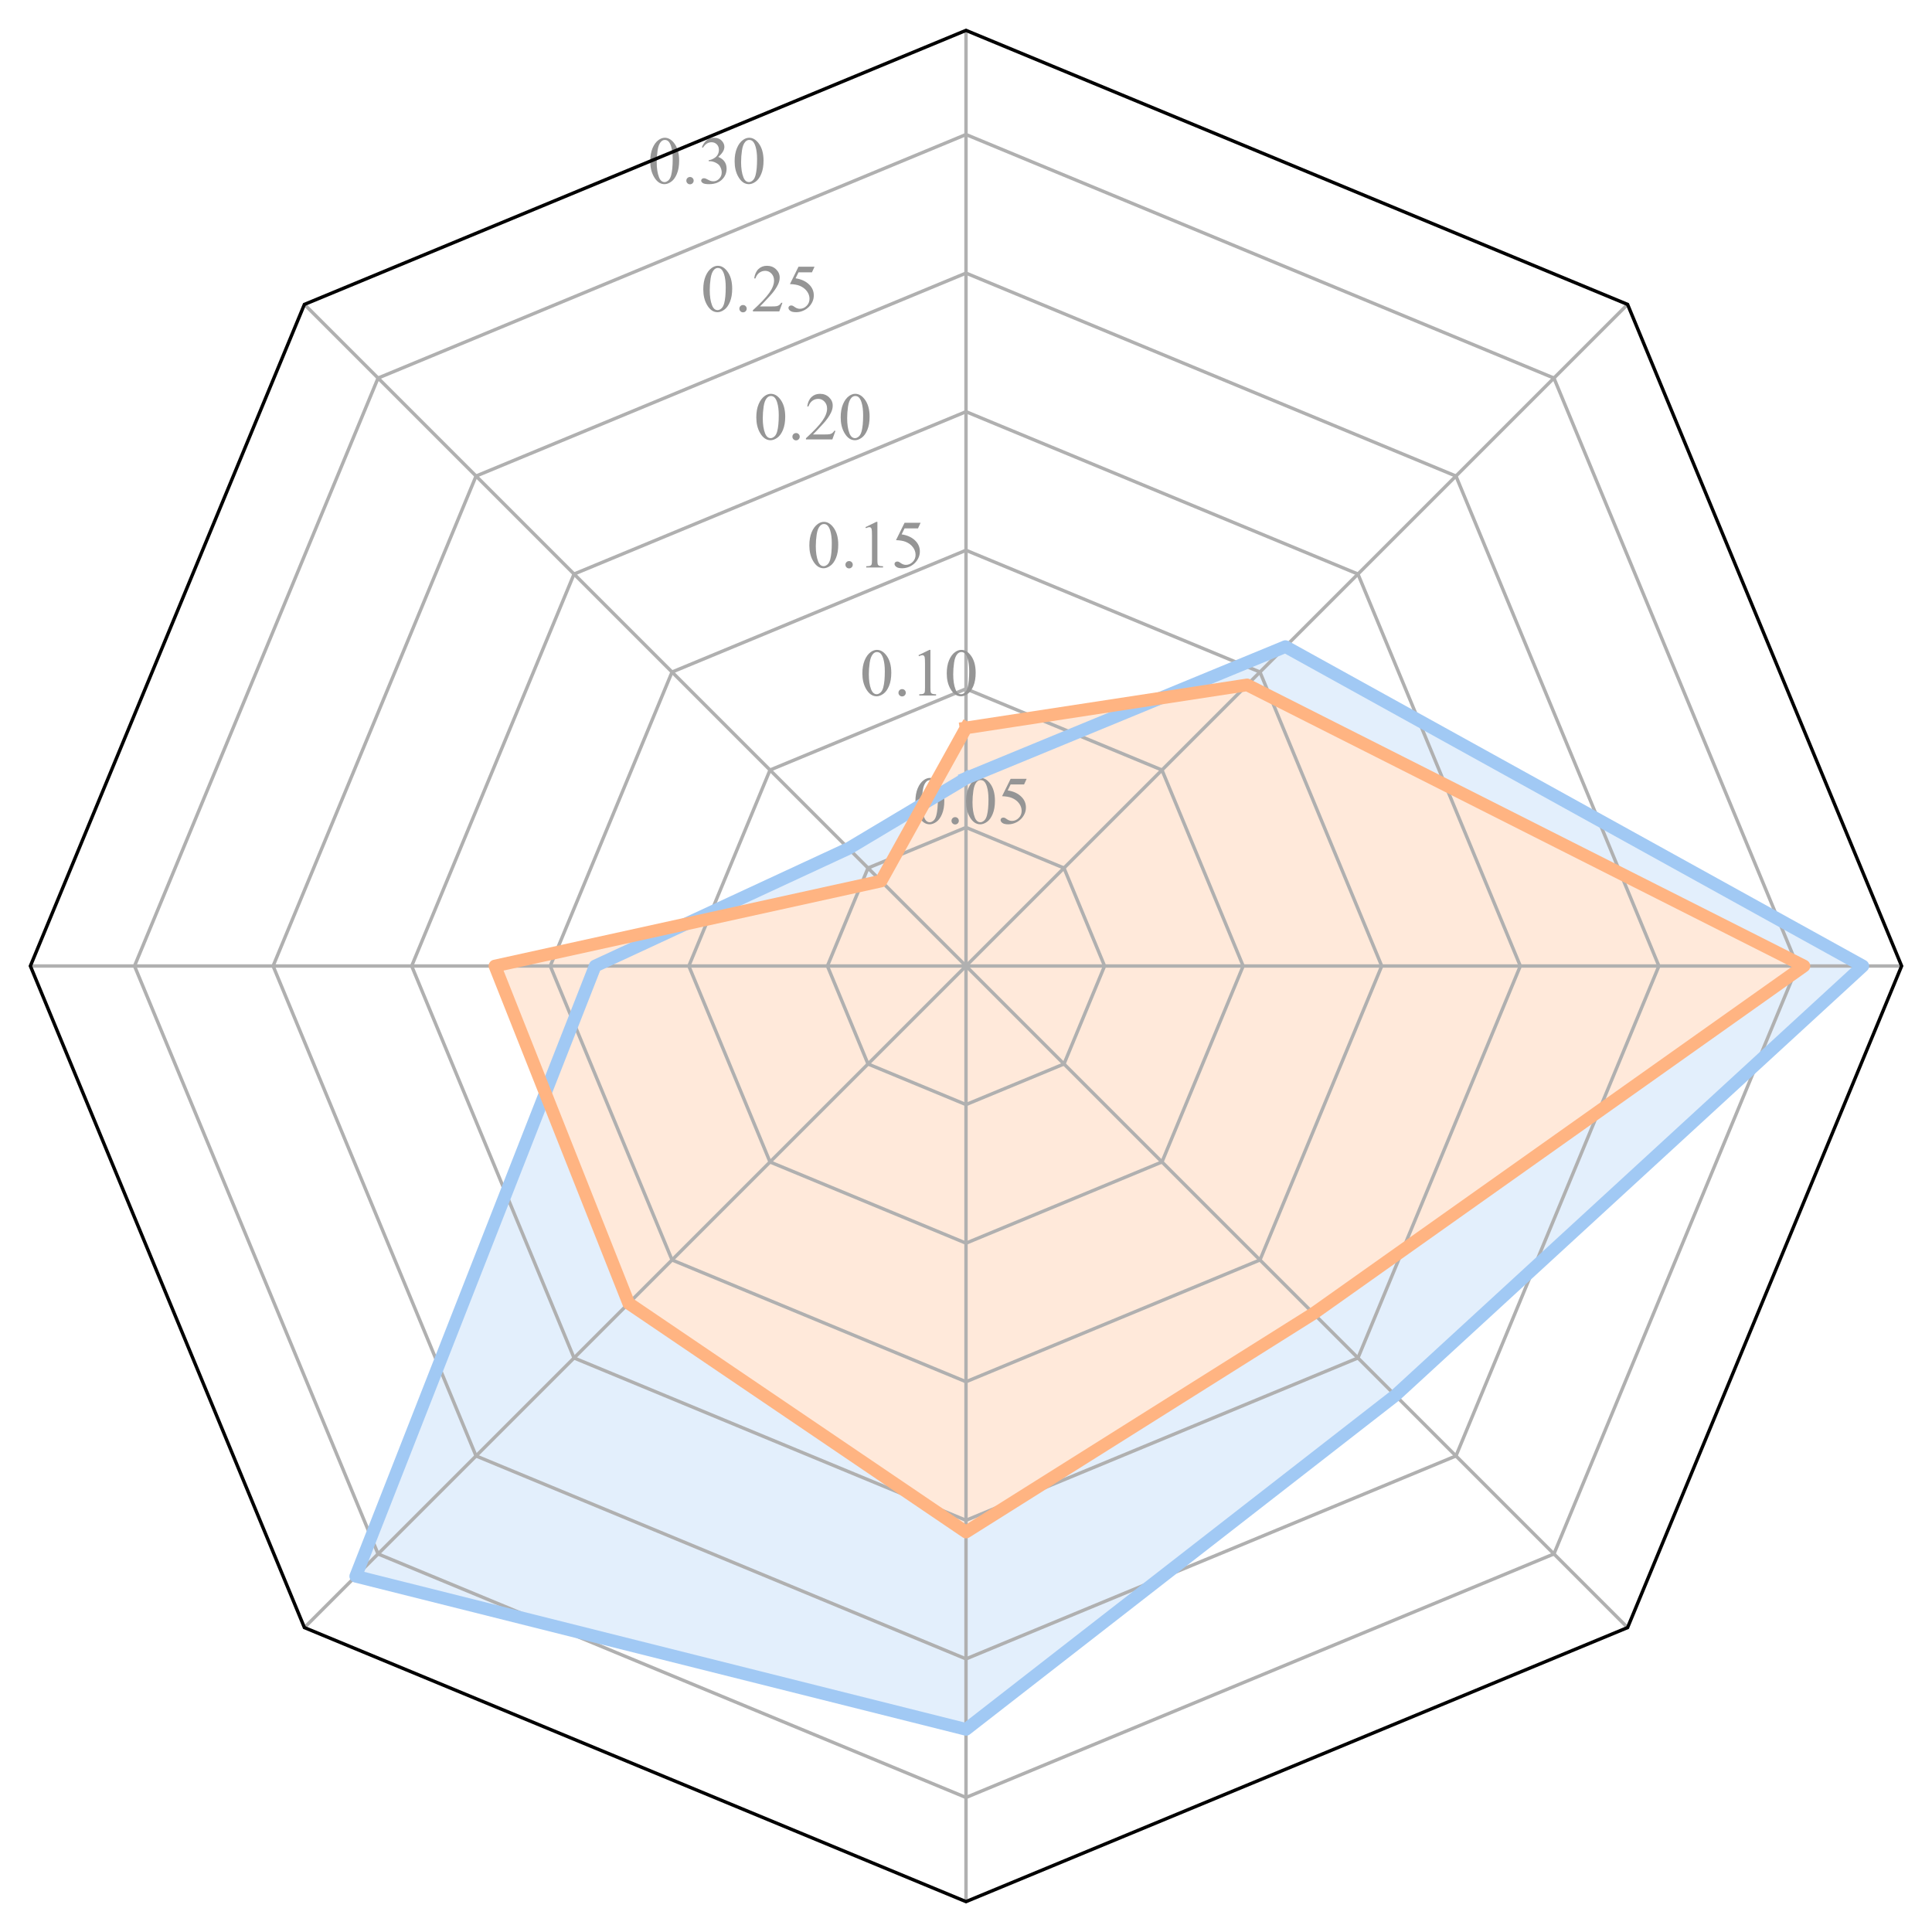
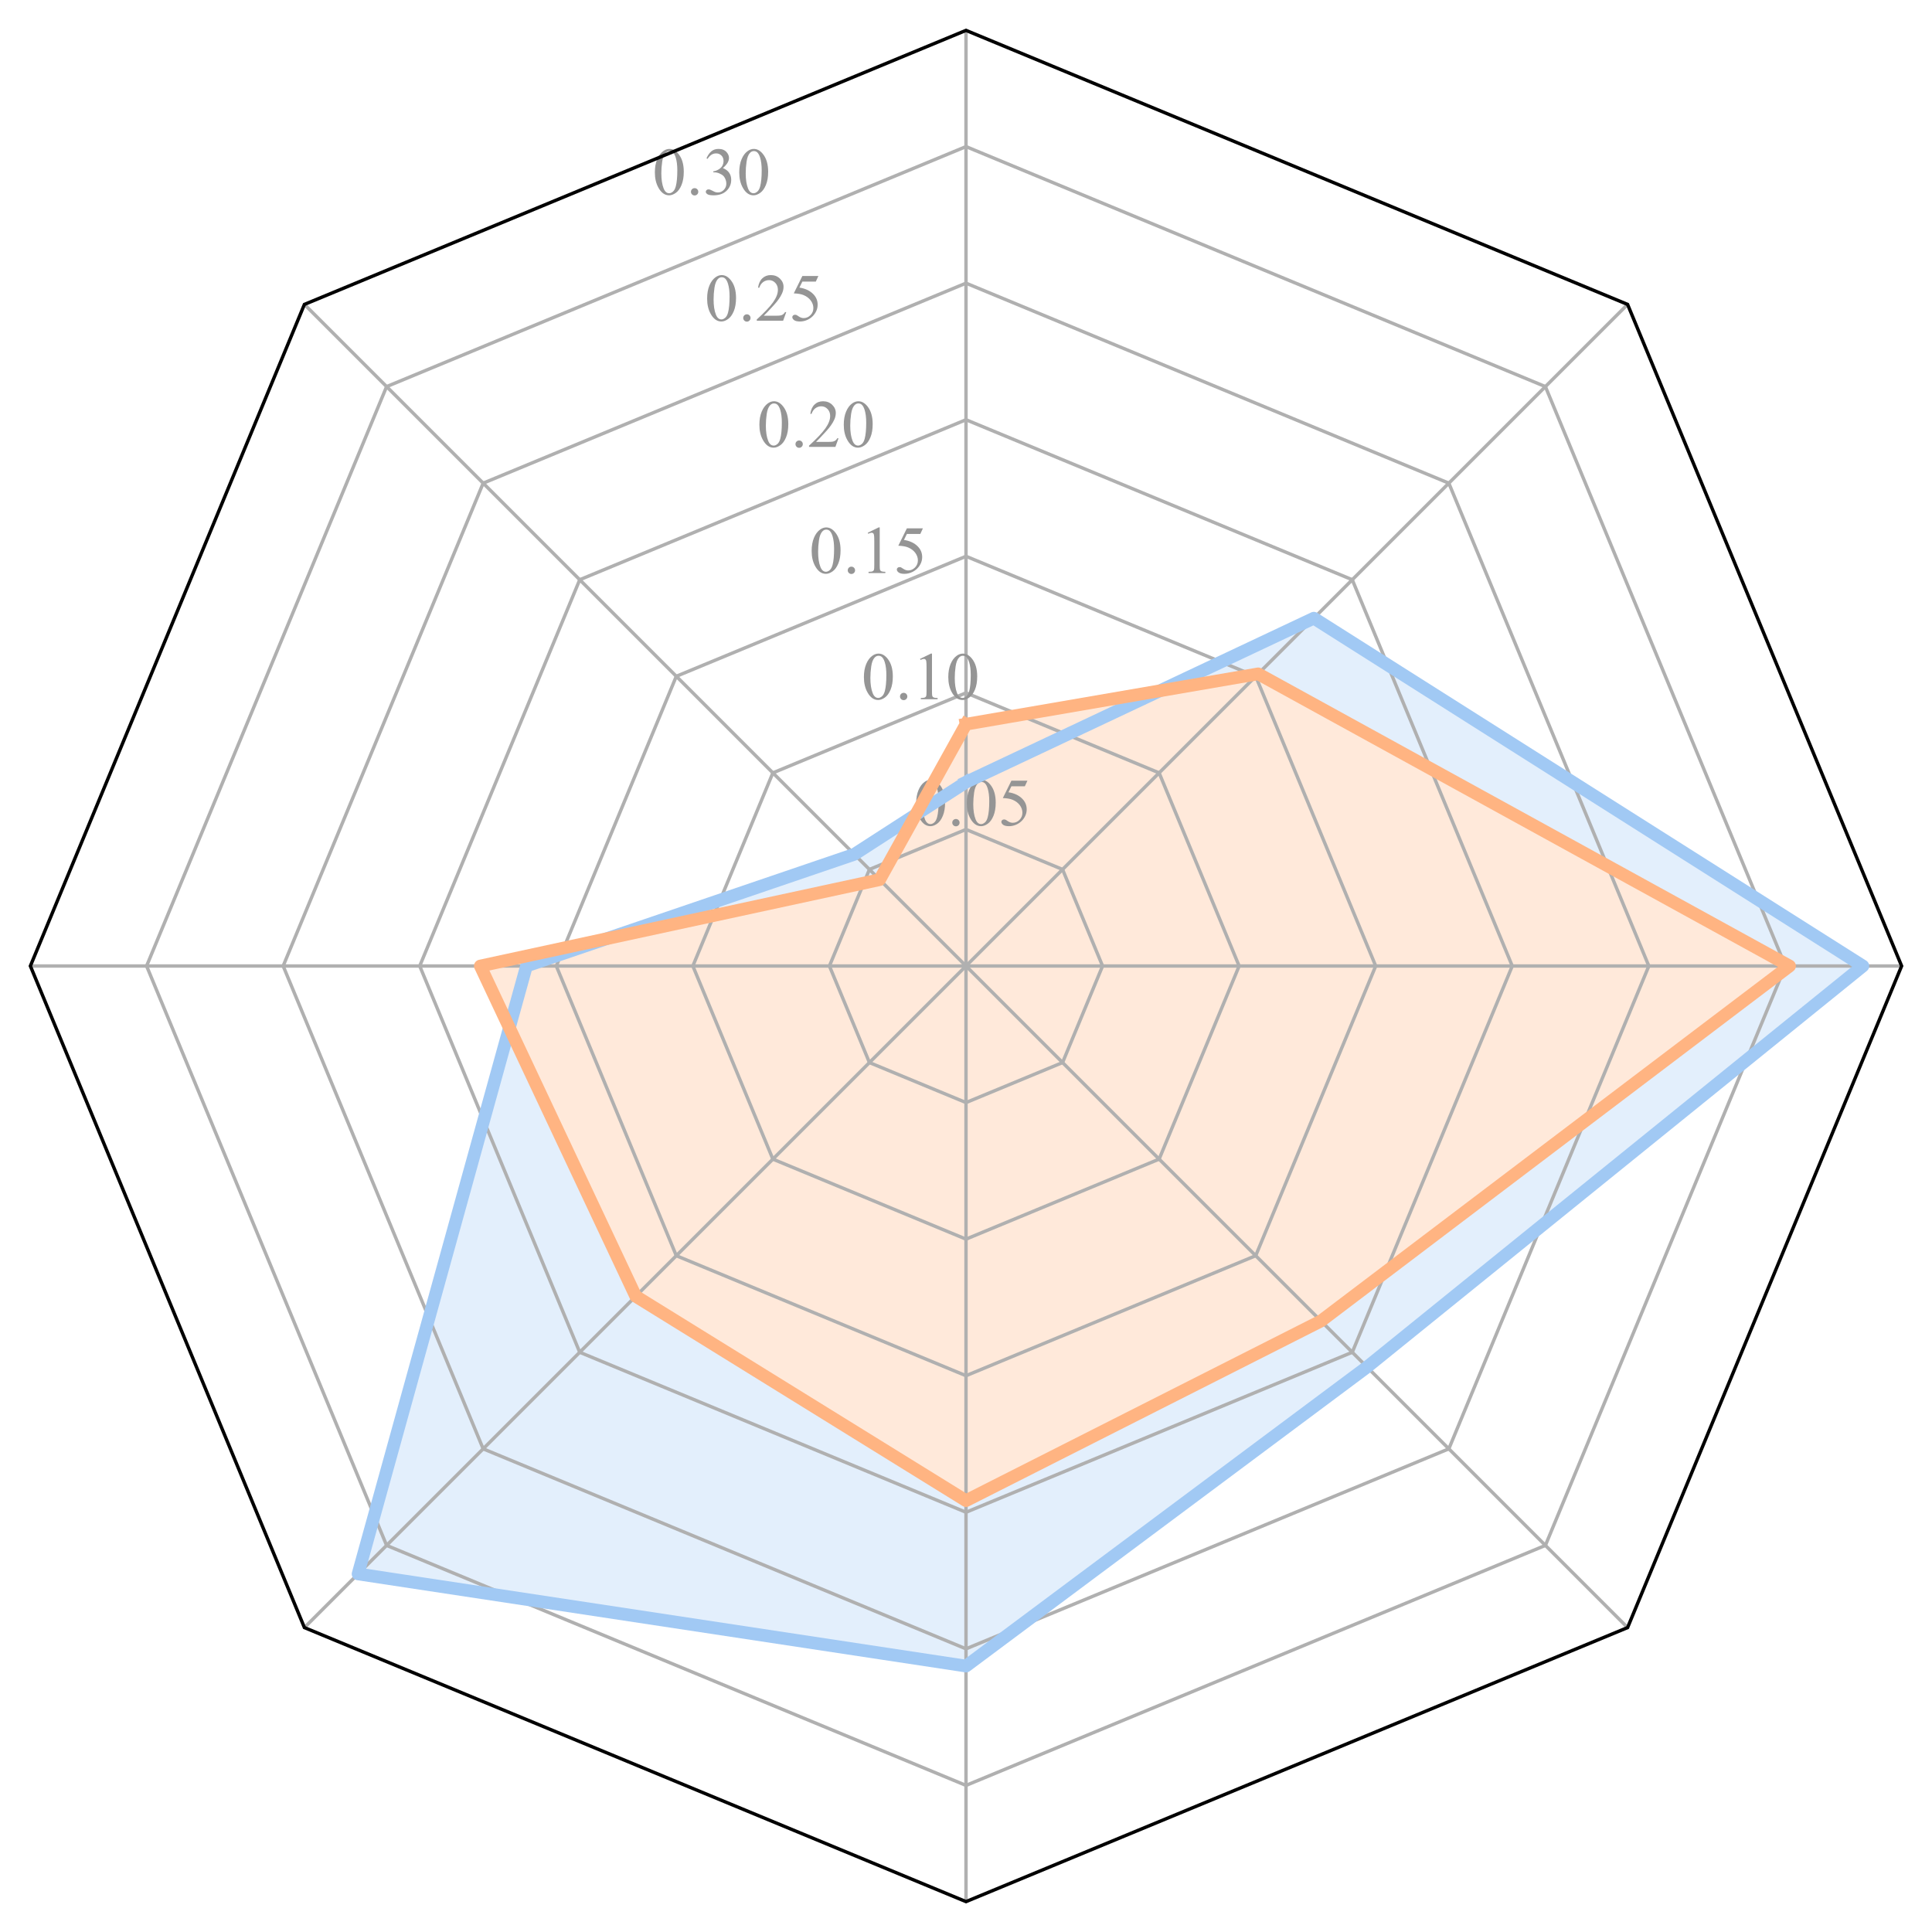
<svg xmlns="http://www.w3.org/2000/svg" xmlns:xlink="http://www.w3.org/1999/xlink" width="457.92pt" height="457.92pt" viewBox="0 0 457.92 457.92" version="1.1">
  <defs>
    <style type="text/css">*{stroke-linejoin: round; stroke-linecap: butt}</style>
  </defs>
  <g id="figure_1">
    <g id="patch_1">
      <path d="M 0 457.92  L 457.92 457.92  L 457.92 0  L 0 0  z " style="fill: #ffffff" />
    </g>
    <g id="axes_1">
      <g id="patch_2">
        <path d="M 228.96 7.2  L 72.152 72.152  L 7.2 228.96  L 72.152 385.768  L 228.96 450.72  L 385.768 385.768  L 450.72 228.96  L 385.768 72.152  z " style="fill: #ffffff" />
      </g>
      <g id="patch_3">
-         <path d="M 228.96 184.468  L 201.108 201.108  L 141.065 228.96  L 84.317 373.603  L 228.96 409.889  L 330.732 330.732  L 441.516 228.96  L 304.663 153.257  z " clip-path="url(#p795cf36739)" style="fill: #a1c9f4; opacity: 0.3; stroke: #a1c9f4; stroke-linejoin: miter" />
+         <path d="M 228.96 185.393  L 202.489 202.489  L 124.789 228.96  L 84.868 373.052  L 228.96 394.887  L 324.011 324.011  L 441.538 228.96  L 311.399 146.521  z " clip-path="url(#p35534af66f)" style="fill: #a1c9f4; opacity: 0.3; stroke: #a1c9f4; stroke-linejoin: miter" />
      </g>
      <g id="patch_4">
-         <path d="M 228.96 172.527  L 208.823 208.823  L 117.31 228.96  L 149.009 308.911  L 228.96 363.118  L 311.322 311.322  L 427.563 228.96  L 295.589 162.331  z " clip-path="url(#p795cf36739)" style="fill: #ffffff; stroke: #ffffff; stroke-linejoin: miter" />
+         <path d="M 228.96 171.648  L 208.496 208.496  L 113.841 228.96  L 150.68 307.24  L 228.96 355.683  L 313.097 313.097  L 424.156 228.96  L 298.206 159.714  z " clip-path="url(#p35534af66f)" style="fill: #ffffff; stroke: #ffffff; stroke-linejoin: miter" />
      </g>
      <g id="patch_5">
-         <path d="M 228.96 172.527  L 208.823 208.823  L 117.31 228.96  L 149.009 308.911  L 228.96 363.118  L 311.322 311.322  L 427.563 228.96  L 295.589 162.331  z " clip-path="url(#p795cf36739)" style="fill: #ffb482; opacity: 0.3; stroke: #ffb482; stroke-linejoin: miter" />
+         <path d="M 228.96 171.648  L 208.496 208.496  L 113.841 228.96  L 150.68 307.24  L 228.96 355.683  L 313.097 313.097  L 424.156 228.96  L 298.206 159.714  z " clip-path="url(#p35534af66f)" style="fill: #ffb482; opacity: 0.3; stroke: #ffb482; stroke-linejoin: miter" />
      </g>
      <g id="matplotlib.axis_1">
        <g id="xtick_1">
          <g id="line2d_1">
-             <path d="M 228.96 228.96  L 228.96 201.24  L 228.96 173.52  L 228.96 145.8  L 228.96 118.08  L 228.96 90.36  L 228.96 62.64  L 228.96 34.92  L 228.96 7.2  " clip-path="url(#p795cf36739)" style="fill: none; stroke: #b0b0b0; stroke-width: 0.8; stroke-linecap: square" />
+             <path d="M 228.96 228.96  L 228.96 201.24  L 228.96 173.52  L 228.96 145.8  L 228.96 118.08  L 228.96 90.36  L 228.96 62.64  L 228.96 34.92  L 228.96 7.2  " clip-path="url(#p35534af66f)" style="fill: none; stroke: #b0b0b0; stroke-width: 0.8; stroke-linecap: square" />
          </g>
        </g>
        <g id="xtick_2">
          <g id="line2d_2">
-             <path d="M 228.96 228.96  L 209.359 209.359  L 189.758 189.758  L 170.157 170.157  L 150.556 150.556  L 130.955 130.955  L 111.354 111.354  L 91.753 91.753  L 72.152 72.152  " clip-path="url(#p795cf36739)" style="fill: none; stroke: #b0b0b0; stroke-width: 0.8; stroke-linecap: square" />
+             <path d="M 228.96 228.96  L 209.359 209.359  L 189.758 189.758  L 170.157 170.157  L 150.556 150.556  L 130.955 130.955  L 111.354 111.354  L 91.753 91.753  L 72.152 72.152  " clip-path="url(#p35534af66f)" style="fill: none; stroke: #b0b0b0; stroke-width: 0.8; stroke-linecap: square" />
          </g>
        </g>
        <g id="xtick_3">
          <g id="line2d_3">
-             <path d="M 228.96 228.96  L 201.24 228.96  L 173.52 228.96  L 145.8 228.96  L 118.08 228.96  L 90.36 228.96  L 62.64 228.96  L 34.92 228.96  L 7.2 228.96  " clip-path="url(#p795cf36739)" style="fill: none; stroke: #b0b0b0; stroke-width: 0.8; stroke-linecap: square" />
+             <path d="M 228.96 228.96  L 201.24 228.96  L 173.52 228.96  L 145.8 228.96  L 118.08 228.96  L 90.36 228.96  L 62.64 228.96  L 34.92 228.96  L 7.2 228.96  " clip-path="url(#p35534af66f)" style="fill: none; stroke: #b0b0b0; stroke-width: 0.8; stroke-linecap: square" />
          </g>
        </g>
        <g id="xtick_4">
          <g id="line2d_4">
-             <path d="M 228.96 228.96  L 209.359 248.561  L 189.758 268.162  L 170.157 287.763  L 150.556 307.364  L 130.955 326.965  L 111.354 346.566  L 91.753 366.167  L 72.152 385.768  " clip-path="url(#p795cf36739)" style="fill: none; stroke: #b0b0b0; stroke-width: 0.8; stroke-linecap: square" />
+             <path d="M 228.96 228.96  L 209.359 248.561  L 189.758 268.162  L 170.157 287.763  L 150.556 307.364  L 130.955 326.965  L 111.354 346.566  L 91.753 366.167  L 72.152 385.768  " clip-path="url(#p35534af66f)" style="fill: none; stroke: #b0b0b0; stroke-width: 0.8; stroke-linecap: square" />
          </g>
        </g>
        <g id="xtick_5">
          <g id="line2d_5">
-             <path d="M 228.96 228.96  L 228.96 256.68  L 228.96 284.4  L 228.96 312.12  L 228.96 339.84  L 228.96 367.56  L 228.96 395.28  L 228.96 423  L 228.96 450.72  " clip-path="url(#p795cf36739)" style="fill: none; stroke: #b0b0b0; stroke-width: 0.8; stroke-linecap: square" />
+             <path d="M 228.96 228.96  L 228.96 256.68  L 228.96 284.4  L 228.96 312.12  L 228.96 339.84  L 228.96 367.56  L 228.96 395.28  L 228.96 423  L 228.96 450.72  " clip-path="url(#p35534af66f)" style="fill: none; stroke: #b0b0b0; stroke-width: 0.8; stroke-linecap: square" />
          </g>
        </g>
        <g id="xtick_6">
          <g id="line2d_6">
-             <path d="M 228.96 228.96  L 248.561 248.561  L 268.162 268.162  L 287.763 287.763  L 307.364 307.364  L 326.965 326.965  L 346.566 346.566  L 366.167 366.167  L 385.768 385.768  " clip-path="url(#p795cf36739)" style="fill: none; stroke: #b0b0b0; stroke-width: 0.8; stroke-linecap: square" />
+             <path d="M 228.96 228.96  L 248.561 248.561  L 268.162 268.162  L 287.763 287.763  L 307.364 307.364  L 326.965 326.965  L 346.566 346.566  L 366.167 366.167  L 385.768 385.768  " clip-path="url(#p35534af66f)" style="fill: none; stroke: #b0b0b0; stroke-width: 0.8; stroke-linecap: square" />
          </g>
        </g>
        <g id="xtick_7">
          <g id="line2d_7">
-             <path d="M 228.96 228.96  L 256.68 228.96  L 284.4 228.96  L 312.12 228.96  L 339.84 228.96  L 367.56 228.96  L 395.28 228.96  L 423 228.96  L 450.72 228.96  " clip-path="url(#p795cf36739)" style="fill: none; stroke: #b0b0b0; stroke-width: 0.8; stroke-linecap: square" />
+             <path d="M 228.96 228.96  L 256.68 228.96  L 284.4 228.96  L 312.12 228.96  L 339.84 228.96  L 367.56 228.96  L 395.28 228.96  L 423 228.96  L 450.72 228.96  " clip-path="url(#p35534af66f)" style="fill: none; stroke: #b0b0b0; stroke-width: 0.8; stroke-linecap: square" />
          </g>
        </g>
        <g id="xtick_8">
          <g id="line2d_8">
-             <path d="M 228.96 228.96  L 248.561 209.359  L 268.162 189.758  L 287.763 170.157  L 307.364 150.556  L 326.965 130.955  L 346.566 111.354  L 366.167 91.753  L 385.768 72.152  " clip-path="url(#p795cf36739)" style="fill: none; stroke: #b0b0b0; stroke-width: 0.8; stroke-linecap: square" />
+             <path d="M 228.96 228.96  L 248.561 209.359  L 268.162 189.758  L 287.763 170.157  L 307.364 150.556  L 326.965 130.955  L 346.566 111.354  L 366.167 91.753  L 385.768 72.152  " clip-path="url(#p35534af66f)" style="fill: none; stroke: #b0b0b0; stroke-width: 0.8; stroke-linecap: square" />
          </g>
        </g>
      </g>
      <g id="matplotlib.axis_2">
        <g id="ytick_1">
          <g id="line2d_9">
-             <path d="M 228.96 196.114  L 205.735 205.735  L 196.114 228.96  L 205.735 252.185  L 228.96 261.806  L 252.185 252.185  L 261.806 228.96  L 252.185 205.735  L 228.96 196.114  " clip-path="url(#p795cf36739)" style="fill: none; stroke: #b0b0b0; stroke-width: 0.8; stroke-linecap: square" />
+             <path d="M 228.96 196.591  L 206.072 206.072  L 196.591 228.96  L 206.072 251.848  L 228.96 261.329  L 251.848 251.848  L 261.329 228.96  L 251.848 206.072  L 228.96 196.591  " clip-path="url(#p35534af66f)" style="fill: none; stroke: #b0b0b0; stroke-width: 0.8; stroke-linecap: square" />
          </g>
          <g id="text_1">
-             <g style="fill: #959595" transform="translate(216.3905 195.192) scale(0.16 -0.16)">
+             <g style="fill: #959595" transform="translate(216.573 195.6326) scale(0.16 -0.16)">
              <defs>
                <path id="TimesNewRomanPSMT-30" d="M 231 2094  Q 231 2819 450 3342  Q 669 3866 1031 4122  Q 1313 4325 1613 4325  Q 2100 4325 2488 3828  Q 2972 3213 2972 2159  Q 2972 1422 2759 906  Q 2547 391 2217 158  Q 1888 -75 1581 -75  Q 975 -75 572 641  Q 231 1244 231 2094  z M 844 2016  Q 844 1141 1059 588  Q 1238 122 1591 122  Q 1759 122 1940 273  Q 2122 425 2216 781  Q 2359 1319 2359 2297  Q 2359 3022 2209 3506  Q 2097 3866 1919 4016  Q 1791 4119 1609 4119  Q 1397 4119 1231 3928  Q 1006 3669 925 3112  Q 844 2556 844 2016  z " transform="scale(0.015625)" />
                <path id="TimesNewRomanPSMT-2e" d="M 800 606  Q 947 606 1047 504  Q 1147 403 1147 259  Q 1147 116 1045 14  Q 944 -88 800 -88  Q 656 -88 554 14  Q 453 116 453 259  Q 453 406 554 506  Q 656 606 800 606  z " transform="scale(0.015625)" />
                <path id="TimesNewRomanPSMT-35" d="M 2778 4238  L 2534 3706  L 1259 3706  L 981 3138  Q 1809 3016 2294 2522  Q 2709 2097 2709 1522  Q 2709 1188 2573 903  Q 2438 619 2231 419  Q 2025 219 1772 97  Q 1413 -75 1034 -75  Q 653 -75 479 54  Q 306 184 306 341  Q 306 428 378 495  Q 450 563 559 563  Q 641 563 702 538  Q 763 513 909 409  Q 1144 247 1384 247  Q 1750 247 2026 523  Q 2303 800 2303 1197  Q 2303 1581 2056 1914  Q 1809 2247 1375 2428  Q 1034 2569 447 2591  L 1259 4238  L 2778 4238  z " transform="scale(0.015625)" />
              </defs>
              <use xlink:href="#TimesNewRomanPSMT-30" />
              <use xlink:href="#TimesNewRomanPSMT-2e" x="50" />
              <use xlink:href="#TimesNewRomanPSMT-30" x="75" />
              <use xlink:href="#TimesNewRomanPSMT-35" x="125" />
            </g>
          </g>
        </g>
        <g id="ytick_2">
          <g id="line2d_10">
-             <path d="M 228.96 163.268  L 182.509 182.509  L 163.268 228.96  L 182.509 275.411  L 228.96 294.652  L 275.411 275.411  L 294.652 228.96  L 275.411 182.509  L 228.96 163.268  " clip-path="url(#p795cf36739)" style="fill: none; stroke: #b0b0b0; stroke-width: 0.8; stroke-linecap: square" />
+             <path d="M 228.96 164.222  L 183.184 183.184  L 164.222 228.96  L 183.184 274.736  L 228.96 293.698  L 274.736 274.736  L 293.698 228.96  L 274.736 183.184  L 228.96 164.222  " clip-path="url(#p35534af66f)" style="fill: none; stroke: #b0b0b0; stroke-width: 0.8; stroke-linecap: square" />
          </g>
          <g id="text_2">
-             <g style="fill: #959595" transform="translate(203.8209 164.8464) scale(0.16 -0.16)">
+             <g style="fill: #959595" transform="translate(204.186 165.7277) scale(0.16 -0.16)">
              <defs>
                <path id="TimesNewRomanPSMT-31" d="M 750 3822  L 1781 4325  L 1884 4325  L 1884 747  Q 1884 391 1914 303  Q 1944 216 2037 169  Q 2131 122 2419 116  L 2419 0  L 825 0  L 825 116  Q 1125 122 1212 167  Q 1300 213 1334 289  Q 1369 366 1369 747  L 1369 3034  Q 1369 3497 1338 3628  Q 1316 3728 1258 3775  Q 1200 3822 1119 3822  Q 1003 3822 797 3725  L 750 3822  z " transform="scale(0.015625)" />
              </defs>
              <use xlink:href="#TimesNewRomanPSMT-30" />
              <use xlink:href="#TimesNewRomanPSMT-2e" x="50" />
              <use xlink:href="#TimesNewRomanPSMT-31" x="75" />
              <use xlink:href="#TimesNewRomanPSMT-30" x="125" />
            </g>
          </g>
        </g>
        <g id="ytick_3">
          <g id="line2d_11">
-             <path d="M 228.96 130.423  L 159.284 159.284  L 130.423 228.96  L 159.284 298.636  L 228.96 327.497  L 298.636 298.636  L 327.497 228.96  L 298.636 159.284  L 228.96 130.423  " clip-path="url(#p795cf36739)" style="fill: none; stroke: #b0b0b0; stroke-width: 0.8; stroke-linecap: square" />
+             <path d="M 228.96 131.853  L 160.295 160.295  L 131.853 228.96  L 160.295 297.625  L 228.96 326.067  L 297.625 297.625  L 326.067 228.96  L 297.625 160.295  L 228.96 131.853  " clip-path="url(#p35534af66f)" style="fill: none; stroke: #b0b0b0; stroke-width: 0.8; stroke-linecap: square" />
          </g>
          <g id="text_3">
-             <g style="fill: #959595" transform="translate(191.2514 134.5009) scale(0.16 -0.16)">
+             <g style="fill: #959595" transform="translate(191.7989 135.8228) scale(0.16 -0.16)">
              <use xlink:href="#TimesNewRomanPSMT-30" />
              <use xlink:href="#TimesNewRomanPSMT-2e" x="50" />
              <use xlink:href="#TimesNewRomanPSMT-31" x="75" />
              <use xlink:href="#TimesNewRomanPSMT-35" x="125" />
            </g>
          </g>
        </g>
        <g id="ytick_4">
          <g id="line2d_12">
-             <path d="M 228.96 97.577  L 136.058 136.058  L 97.577 228.96  L 136.058 321.862  L 228.96 360.343  L 321.862 321.862  L 360.343 228.96  L 321.862 136.058  L 228.96 97.577  " clip-path="url(#p795cf36739)" style="fill: none; stroke: #b0b0b0; stroke-width: 0.8; stroke-linecap: square" />
+             <path d="M 228.96 99.485  L 137.407 137.407  L 99.485 228.96  L 137.407 320.513  L 228.96 358.435  L 320.513 320.513  L 358.435 228.96  L 320.513 137.407  L 228.96 99.485  " clip-path="url(#p35534af66f)" style="fill: none; stroke: #b0b0b0; stroke-width: 0.8; stroke-linecap: square" />
          </g>
          <g id="text_4">
-             <g style="fill: #959595" transform="translate(178.6819 104.1553) scale(0.16 -0.16)">
+             <g style="fill: #959595" transform="translate(179.4119 105.9179) scale(0.16 -0.16)">
              <defs>
                <path id="TimesNewRomanPSMT-32" d="M 2934 816  L 2638 0  L 138 0  L 138 116  Q 1241 1122 1691 1759  Q 2141 2397 2141 2925  Q 2141 3328 1894 3587  Q 1647 3847 1303 3847  Q 991 3847 742 3664  Q 494 3481 375 3128  L 259 3128  Q 338 3706 661 4015  Q 984 4325 1469 4325  Q 1984 4325 2329 3994  Q 2675 3663 2675 3213  Q 2675 2891 2525 2569  Q 2294 2063 1775 1497  Q 997 647 803 472  L 1909 472  Q 2247 472 2383 497  Q 2519 522 2628 598  Q 2738 675 2819 816  L 2934 816  z " transform="scale(0.015625)" />
              </defs>
              <use xlink:href="#TimesNewRomanPSMT-30" />
              <use xlink:href="#TimesNewRomanPSMT-2e" x="50" />
              <use xlink:href="#TimesNewRomanPSMT-32" x="75" />
              <use xlink:href="#TimesNewRomanPSMT-30" x="125" />
            </g>
          </g>
        </g>
        <g id="ytick_5">
          <g id="line2d_13">
-             <path d="M 228.96 64.731  L 112.833 112.833  L 64.731 228.96  L 112.833 345.087  L 228.96 393.189  L 345.087 345.087  L 393.189 228.96  L 345.087 112.833  L 228.96 64.731  " clip-path="url(#p795cf36739)" style="fill: none; stroke: #b0b0b0; stroke-width: 0.8; stroke-linecap: square" />
+             <path d="M 228.96 67.116  L 114.519 114.519  L 67.116 228.96  L 114.519 343.401  L 228.96 390.804  L 343.401 343.401  L 390.804 228.96  L 343.401 114.519  L 228.96 67.116  " clip-path="url(#p35534af66f)" style="fill: none; stroke: #b0b0b0; stroke-width: 0.8; stroke-linecap: square" />
          </g>
          <g id="text_5">
-             <g style="fill: #959595" transform="translate(166.1123 73.80979) scale(0.16 -0.16)">
+             <g style="fill: #959595" transform="translate(167.0249 76.01294) scale(0.16 -0.16)">
              <use xlink:href="#TimesNewRomanPSMT-30" />
              <use xlink:href="#TimesNewRomanPSMT-2e" x="50" />
              <use xlink:href="#TimesNewRomanPSMT-32" x="75" />
              <use xlink:href="#TimesNewRomanPSMT-35" x="125" />
            </g>
          </g>
        </g>
        <g id="ytick_6">
          <g id="line2d_14">
-             <path d="M 228.96 31.885  L 89.607 89.607  L 31.885 228.96  L 89.607 368.313  L 228.96 426.035  L 368.313 368.313  L 426.035 228.96  L 368.313 89.607  L 228.96 31.885  " clip-path="url(#p795cf36739)" style="fill: none; stroke: #b0b0b0; stroke-width: 0.8; stroke-linecap: square" />
+             <path d="M 228.96 34.747  L 91.631 91.631  L 34.747 228.96  L 91.631 366.289  L 228.96 423.173  L 366.289 366.289  L 423.173 228.96  L 366.289 91.631  L 228.96 34.747  " clip-path="url(#p35534af66f)" style="fill: none; stroke: #b0b0b0; stroke-width: 0.8; stroke-linecap: square" />
          </g>
          <g id="text_6">
-             <g style="fill: #959595" transform="translate(153.5428 43.46425) scale(0.16 -0.16)">
+             <g style="fill: #959595" transform="translate(154.6379 46.10803) scale(0.16 -0.16)">
              <defs>
                <path id="TimesNewRomanPSMT-33" d="M 325 3431  Q 506 3859 782 4092  Q 1059 4325 1472 4325  Q 1981 4325 2253 3994  Q 2459 3747 2459 3466  Q 2459 3003 1878 2509  Q 2269 2356 2469 2072  Q 2669 1788 2669 1403  Q 2669 853 2319 450  Q 1863 -75 997 -75  Q 569 -75 414 31  Q 259 138 259 259  Q 259 350 332 419  Q 406 488 509 488  Q 588 488 669 463  Q 722 447 909 348  Q 1097 250 1169 231  Q 1284 197 1416 197  Q 1734 197 1970 444  Q 2206 691 2206 1028  Q 2206 1275 2097 1509  Q 2016 1684 1919 1775  Q 1784 1900 1550 2001  Q 1316 2103 1072 2103  L 972 2103  L 972 2197  Q 1219 2228 1467 2375  Q 1716 2522 1828 2728  Q 1941 2934 1941 3181  Q 1941 3503 1739 3701  Q 1538 3900 1238 3900  Q 753 3900 428 3381  L 325 3431  z " transform="scale(0.015625)" />
              </defs>
              <use xlink:href="#TimesNewRomanPSMT-30" />
              <use xlink:href="#TimesNewRomanPSMT-2e" x="50" />
              <use xlink:href="#TimesNewRomanPSMT-33" x="75" />
              <use xlink:href="#TimesNewRomanPSMT-30" x="125" />
            </g>
          </g>
        </g>
      </g>
      <g id="line2d_15">
-         <path d="M 228.96 184.468  L 201.108 201.108  L 141.065 228.96  L 84.317 373.603  L 228.96 409.889  L 330.732 330.732  L 441.516 228.96  L 304.663 153.257  L 228.96 184.468  " clip-path="url(#p795cf36739)" style="fill: none; stroke: #a1c9f4; stroke-width: 3; stroke-linecap: square" />
+         <path d="M 228.96 185.393  L 202.489 202.489  L 124.789 228.96  L 84.868 373.052  L 228.96 394.887  L 324.011 324.011  L 441.538 228.96  L 311.399 146.521  L 228.96 185.393  " clip-path="url(#p35534af66f)" style="fill: none; stroke: #a1c9f4; stroke-width: 3; stroke-linecap: square" />
      </g>
      <g id="line2d_16">
-         <path d="M 228.96 172.527  L 208.823 208.823  L 117.31 228.96  L 149.009 308.911  L 228.96 363.118  L 311.322 311.322  L 427.563 228.96  L 295.589 162.331  L 228.96 172.527  " clip-path="url(#p795cf36739)" style="fill: none; stroke: #ffb482; stroke-width: 3; stroke-linecap: square" />
+         <path d="M 228.96 171.648  L 208.496 208.496  L 113.841 228.96  L 150.68 307.24  L 228.96 355.683  L 313.097 313.097  L 424.156 228.96  L 298.206 159.714  L 228.96 171.648  " clip-path="url(#p35534af66f)" style="fill: none; stroke: #ffb482; stroke-width: 3; stroke-linecap: square" />
      </g>
      <g id="patch_6">
        <path d="M 228.96 7.2  L 72.152 72.152  L 7.2 228.96  L 72.152 385.768  L 228.96 450.72  L 385.768 385.768  L 450.72 228.96  L 385.768 72.152  L 228.96 7.2  z " style="fill: none; stroke: #000000; stroke-width: 0.8; stroke-linejoin: miter; stroke-linecap: square" />
      </g>
    </g>
  </g>
  <defs>
-     <clipPath id="p795cf36739">
+     <clipPath id="p35534af66f">
      <path d="M 228.96 7.2  L 72.152 72.152  L 7.2 228.96  L 72.152 385.768  L 228.96 450.72  L 385.768 385.768  L 450.72 228.96  L 385.768 72.152  z " />
    </clipPath>
  </defs>
</svg>
